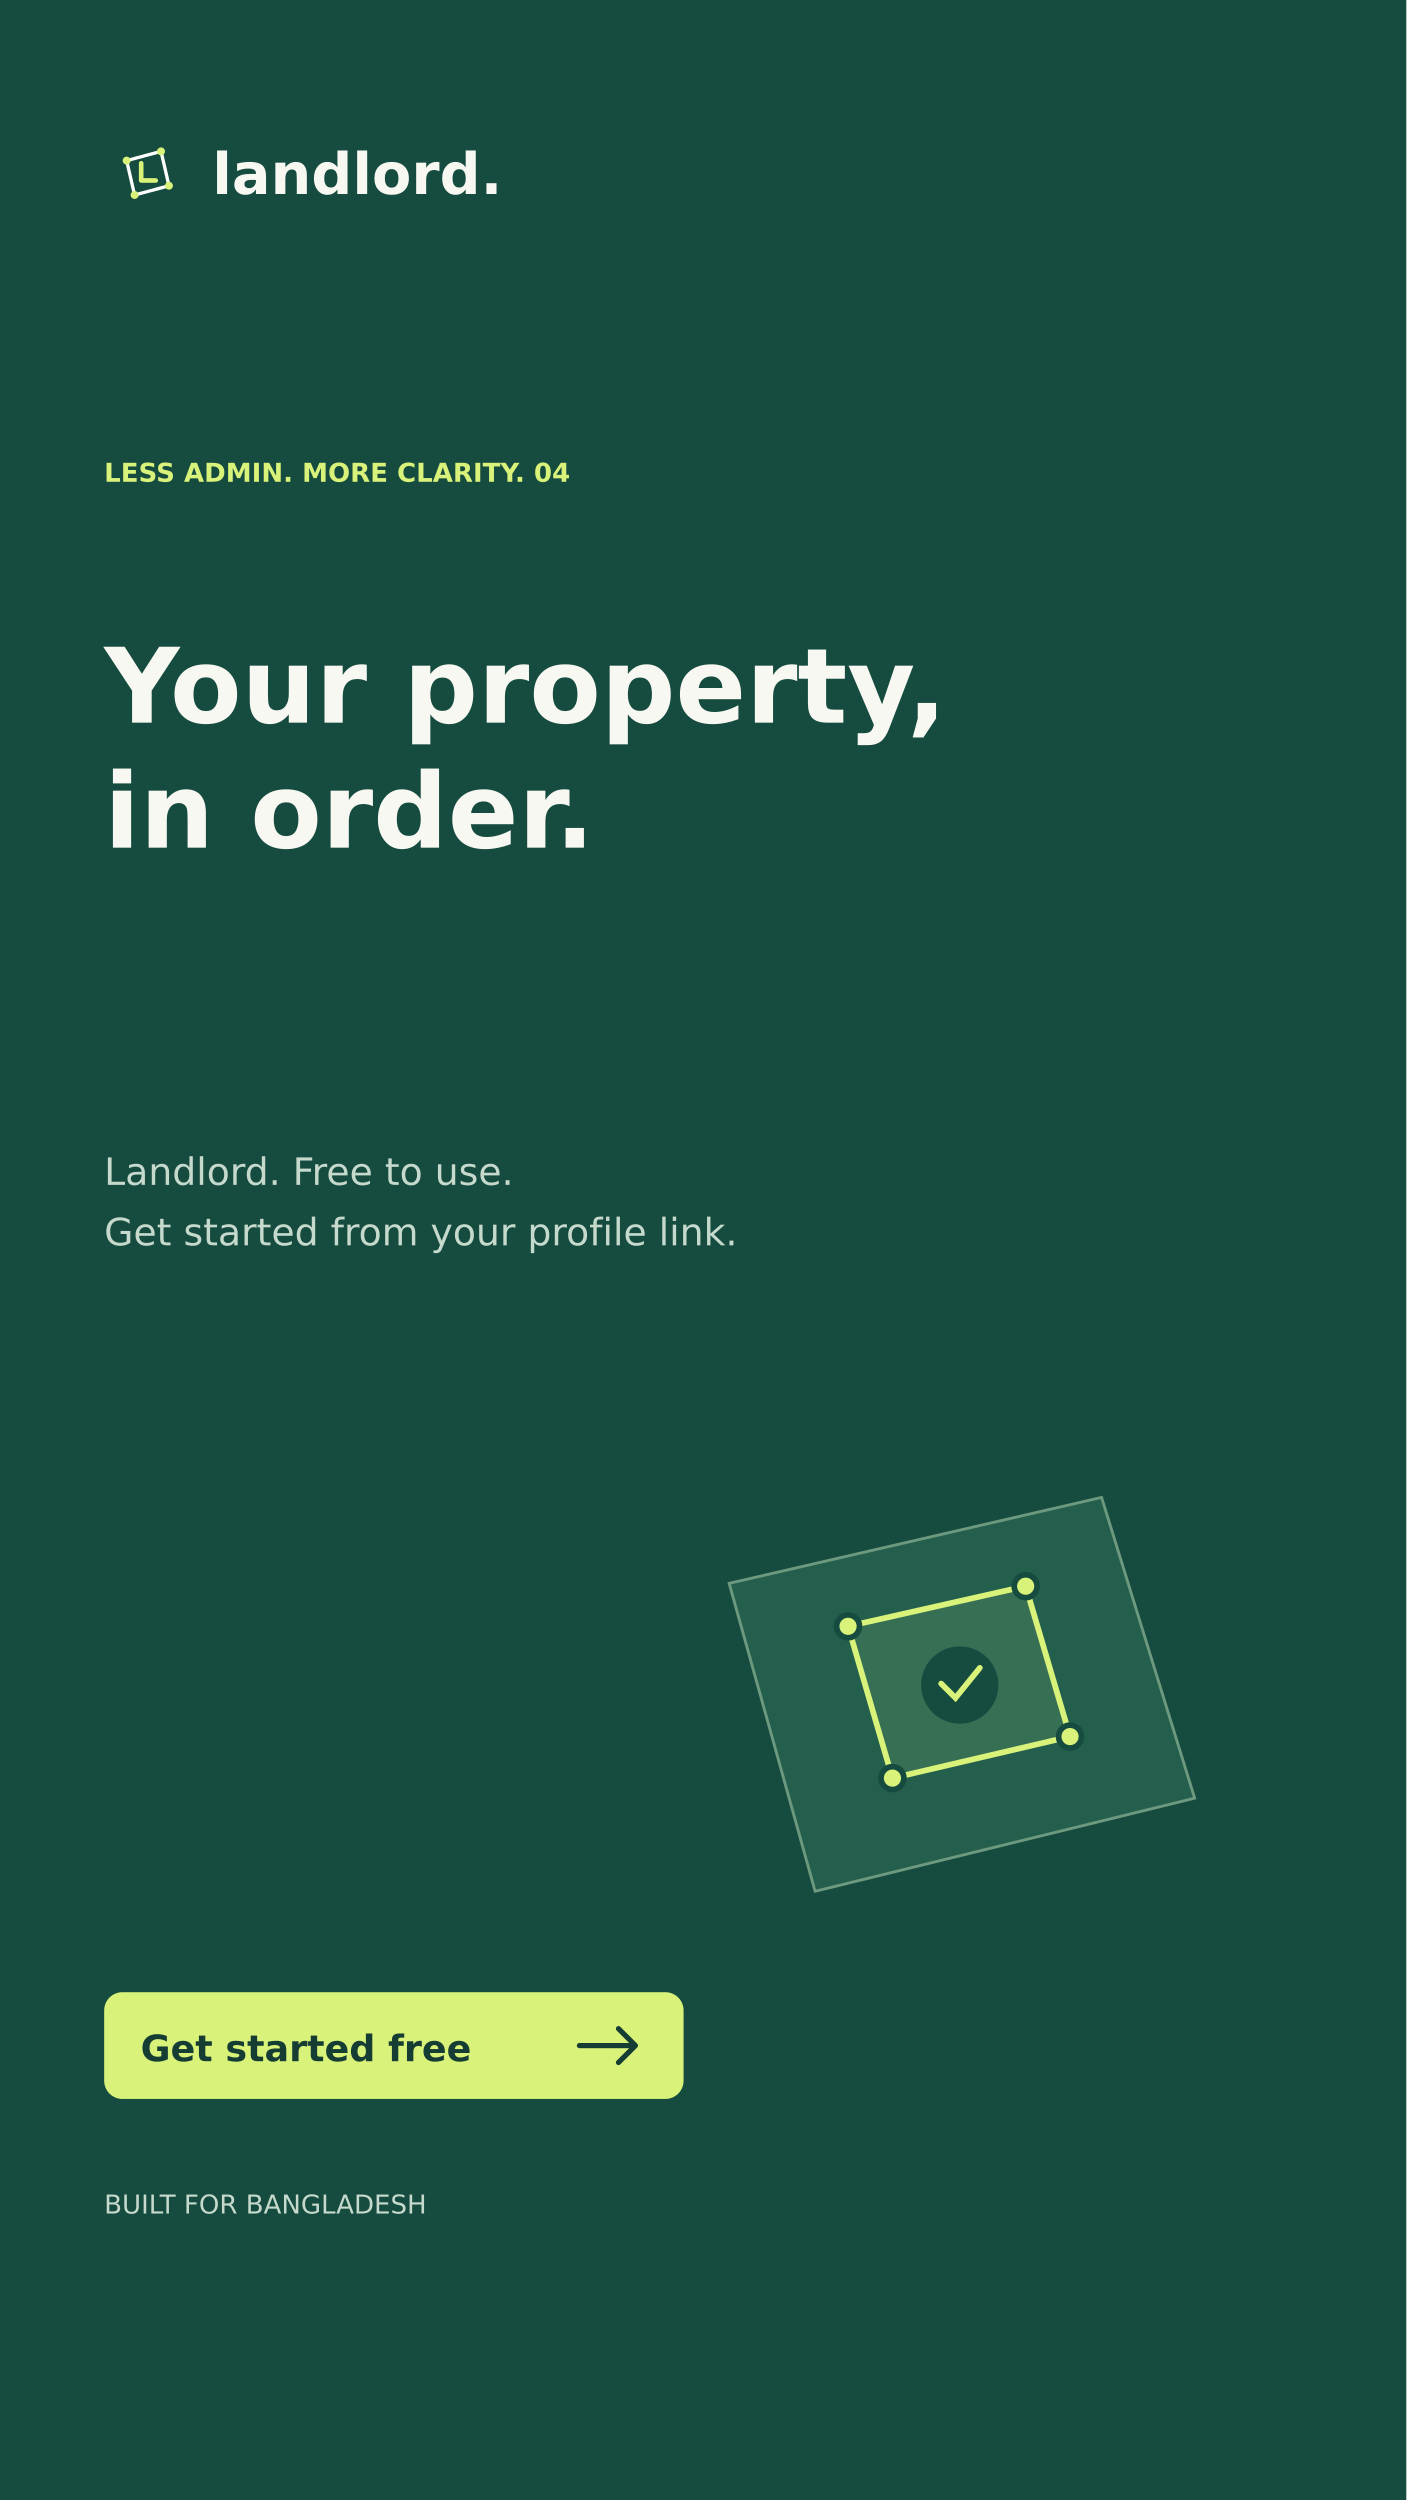
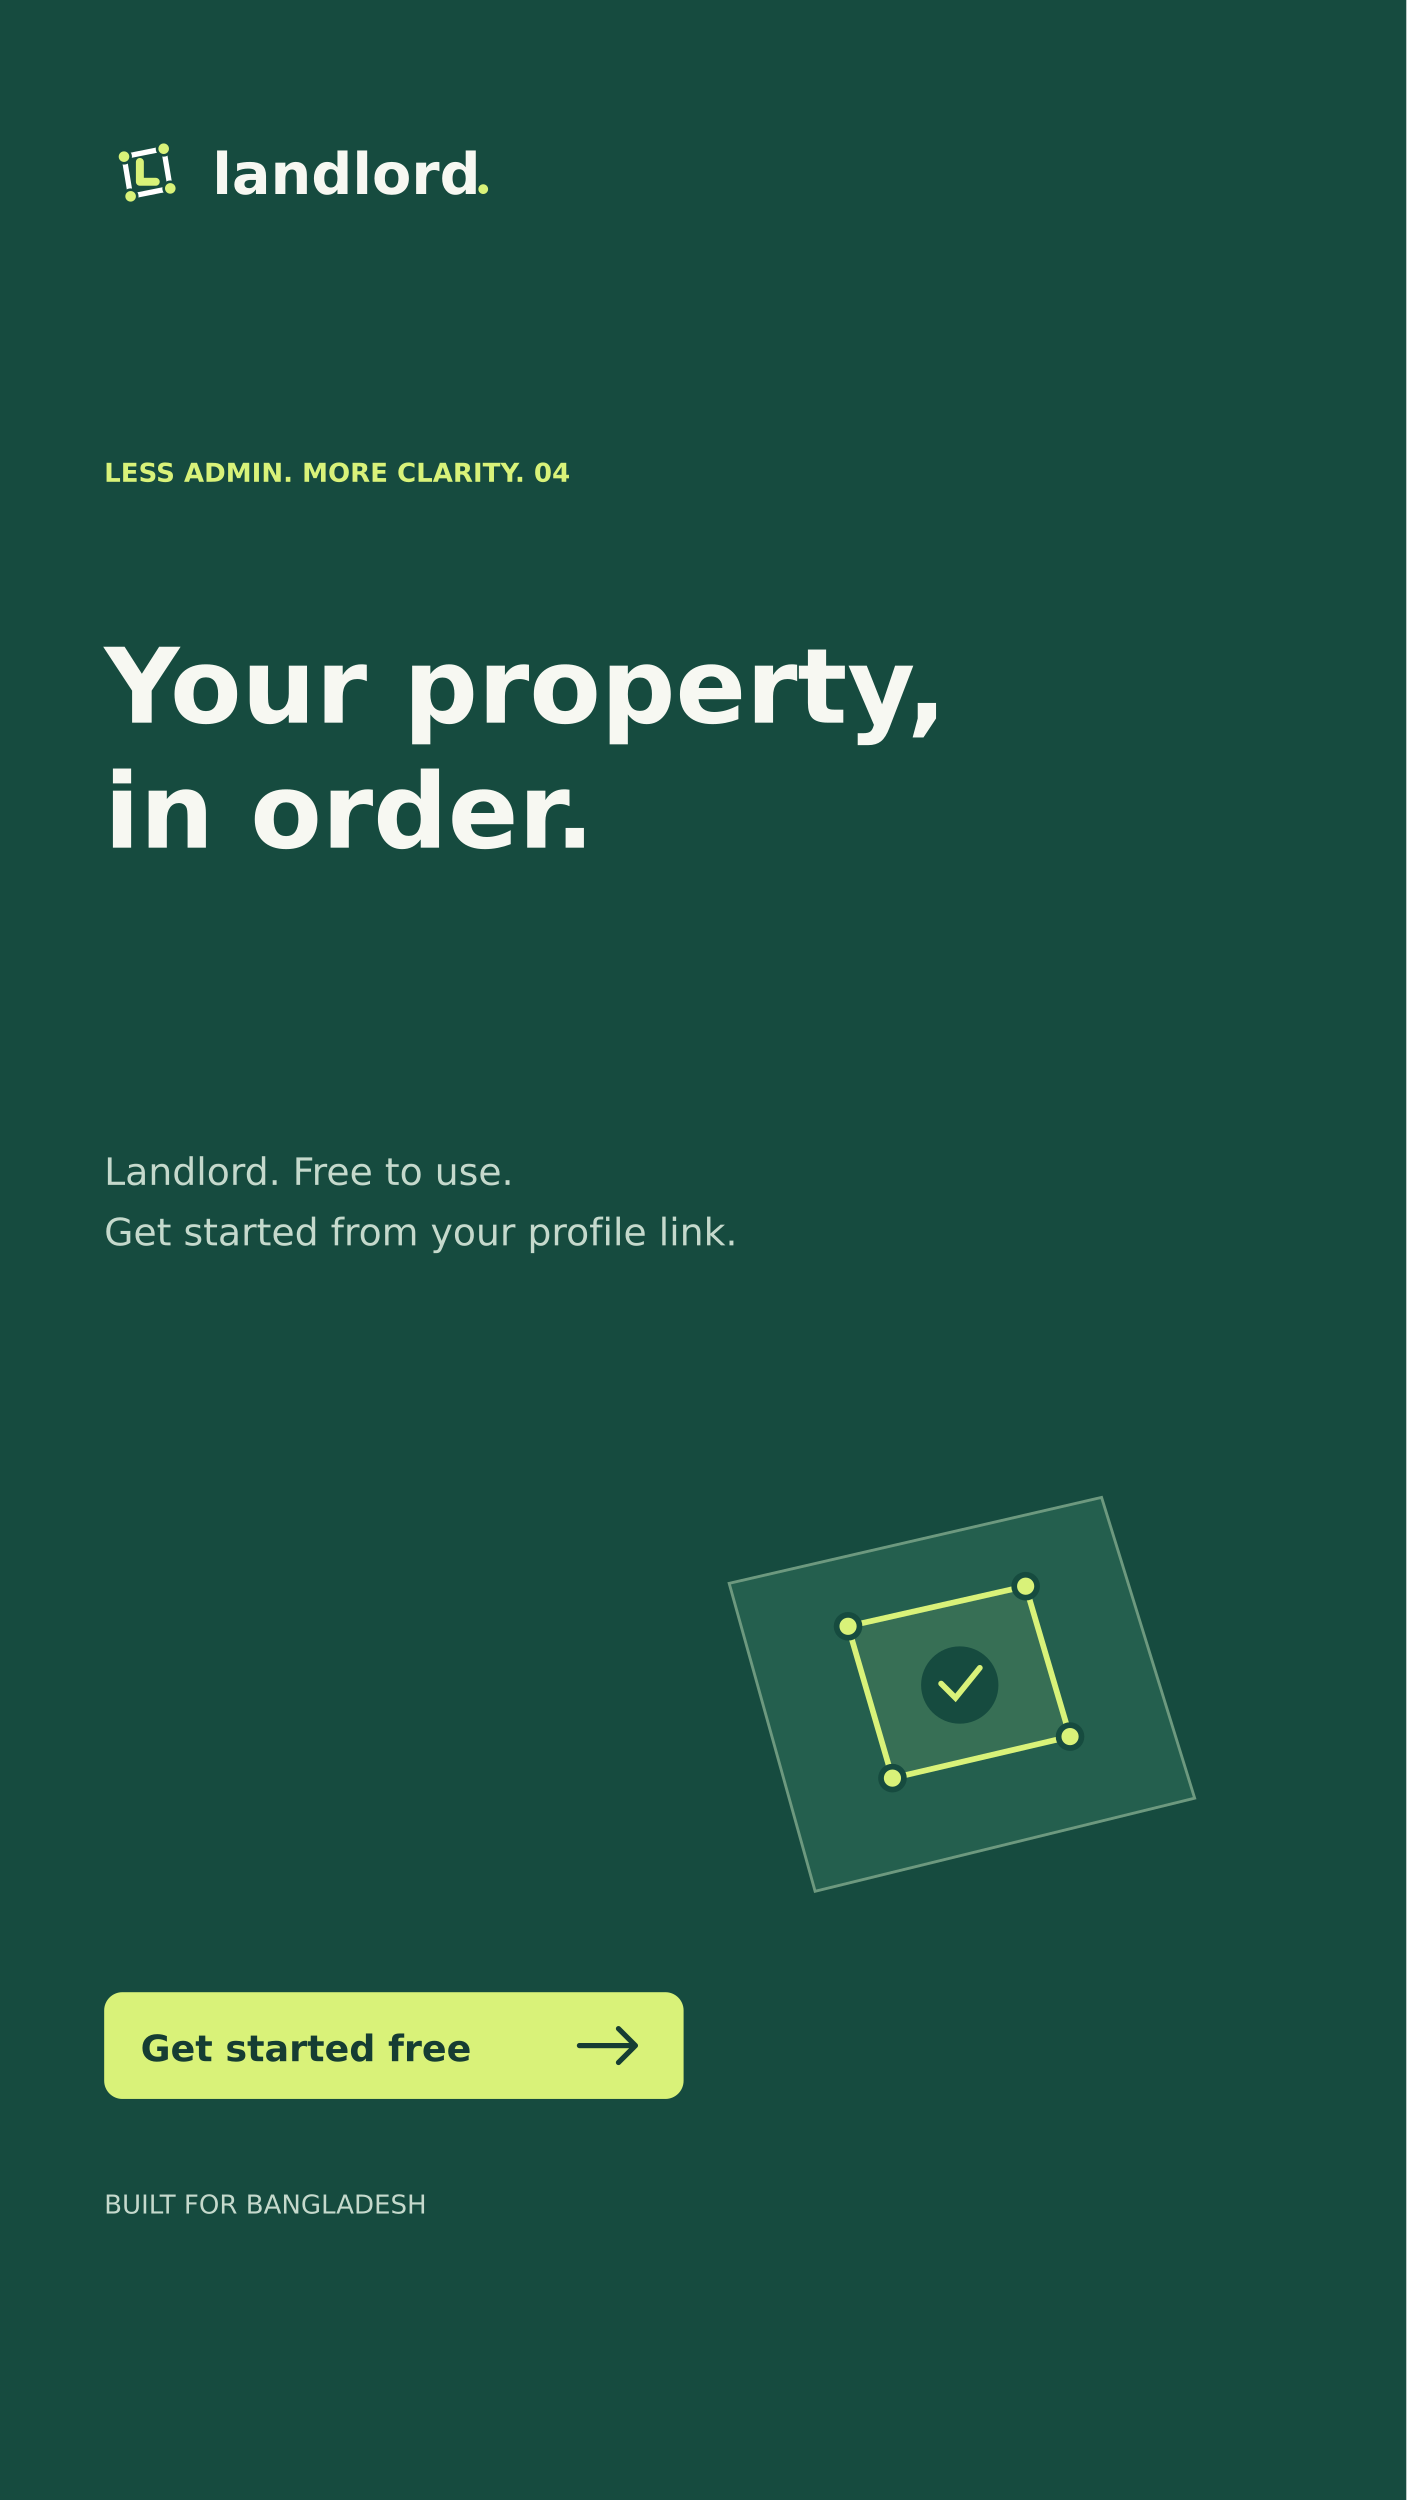
<svg xmlns="http://www.w3.org/2000/svg" width="1080" height="1920" viewBox="0 0 1080 1920">
  <rect width="1080" height="1920" fill="#164B3F" />
  <g transform="translate(80 100) scale(1.015625)">
-     <rect width="64" height="64" rx="17" fill="#164B3F" />
-     <path d="M17 23 43 16 49 42 23 49Z" fill="none" stroke="#fff" stroke-width="2.5" stroke-linejoin="round" />
-     <path d="M28 25v13h11" fill="none" stroke="#D9F279" stroke-width="3.5" stroke-linecap="round" stroke-linejoin="round" />
-     <g fill="#D9F279">
-       <circle cx="17" cy="23" r="3" />
-       <circle cx="43" cy="16" r="3" />
-       <circle cx="49" cy="42" r="3" />
-       <circle cx="23" cy="49" r="3" />
+     <rect width="64" height="64" rx="16" fill="#164B3F" />
+     <path d="M15 20 45 14 50 44 20 50Z" fill="none" stroke="#fff" stroke-width="4" stroke-linejoin="round" />
+     <path d="M27 24v15h12" fill="none" stroke="#D9F279" stroke-width="6" stroke-linecap="round" stroke-linejoin="round" />
+     <g fill="#D9F279" stroke="#164B3F" stroke-width="2">
+       <circle cx="15" cy="20" r="5" />
+       <circle cx="45" cy="14" r="5" />
+       <circle cx="50" cy="44" r="5" />
+       <circle cx="20" cy="50" r="5" />
    </g>
  </g>
-   <text x="163" y="149" font-family="'DejaVu Sans', 'Noto Sans Bengali', sans-serif" font-size="44" fill="#F7F8F2" font-weight="700">landlord.</text>
+   <text x="163" y="149" font-family="'DejaVu Sans', 'Noto Sans Bengali', sans-serif" font-size="44" fill="#F7F8F2" font-weight="700">landlord</text>
+   <circle cx="371.12" cy="145.26" r="3.74" fill="#D9F279" />
  <text x="80" y="370" font-family="'DejaVu Sans', 'Noto Sans Bengali', sans-serif" font-size="20" fill="#D9F279" font-weight="600">LESS ADMIN. MORE CLARITY.   04</text>
  <text x="80" y="555" font-family="'DejaVu Sans', 'Noto Sans Bengali', sans-serif" font-size="80" fill="#F7F8F2" font-weight="600">Your property,</text>
  <text x="80" y="651" font-family="'DejaVu Sans', 'Noto Sans Bengali', sans-serif" font-size="80" fill="#F7F8F2" font-weight="600">in order.</text>
  <text x="80" y="910" font-family="'DejaVu Sans', 'Noto Sans Bengali', sans-serif" font-size="29" fill="#C5D9CC" font-weight="400">Landlord. Free to use.</text>
  <text x="80" y="956.4" font-family="'DejaVu Sans', 'Noto Sans Bengali', sans-serif" font-size="29" fill="#C5D9CC" font-weight="400">Get started from your profile link.</text>
  <g transform="translate(560 1150) scale(1.1)">
    <path d="M0 60 260 0 325 210 60 275Z" fill="#245F4E" stroke="#6D997F" stroke-width="2" />
    <path d="m83 90 124-28 31 105-124 29Z" fill="#376F55" stroke="#D9F279" stroke-width="4" />
    <g fill="#D9F279" stroke="#164B3F" stroke-width="4">
      <circle cx="83" cy="90" r="8" />
      <circle cx="207" cy="62" r="8" />
      <circle cx="238" cy="167" r="8" />
      <circle cx="114" cy="196" r="8" />
    </g>
    <circle cx="161" cy="131" r="27" fill="#164B3F" />
    <path d="m148 130 10 10 17-21" fill="none" stroke="#D9F279" stroke-width="4" stroke-linecap="round" />
  </g>
  <rect x="80" y="1530" width="445" height="82" rx="14" fill="#D9F279" />
  <text x="108" y="1583" font-family="'DejaVu Sans', 'Noto Sans Bengali', sans-serif" font-size="28" fill="#163D33" font-weight="600">Get started free</text>
  <path d="M445 1571h43m-13-13 13 13-13 13" fill="none" stroke="#163D33" stroke-width="4" stroke-linecap="round" stroke-linejoin="round" />
  <text x="80" y="1700" font-family="'DejaVu Sans', 'Noto Sans Bengali', sans-serif" font-size="20" fill="#C5D9CC" font-weight="400">BUILT FOR BANGLADESH</text>
</svg>
